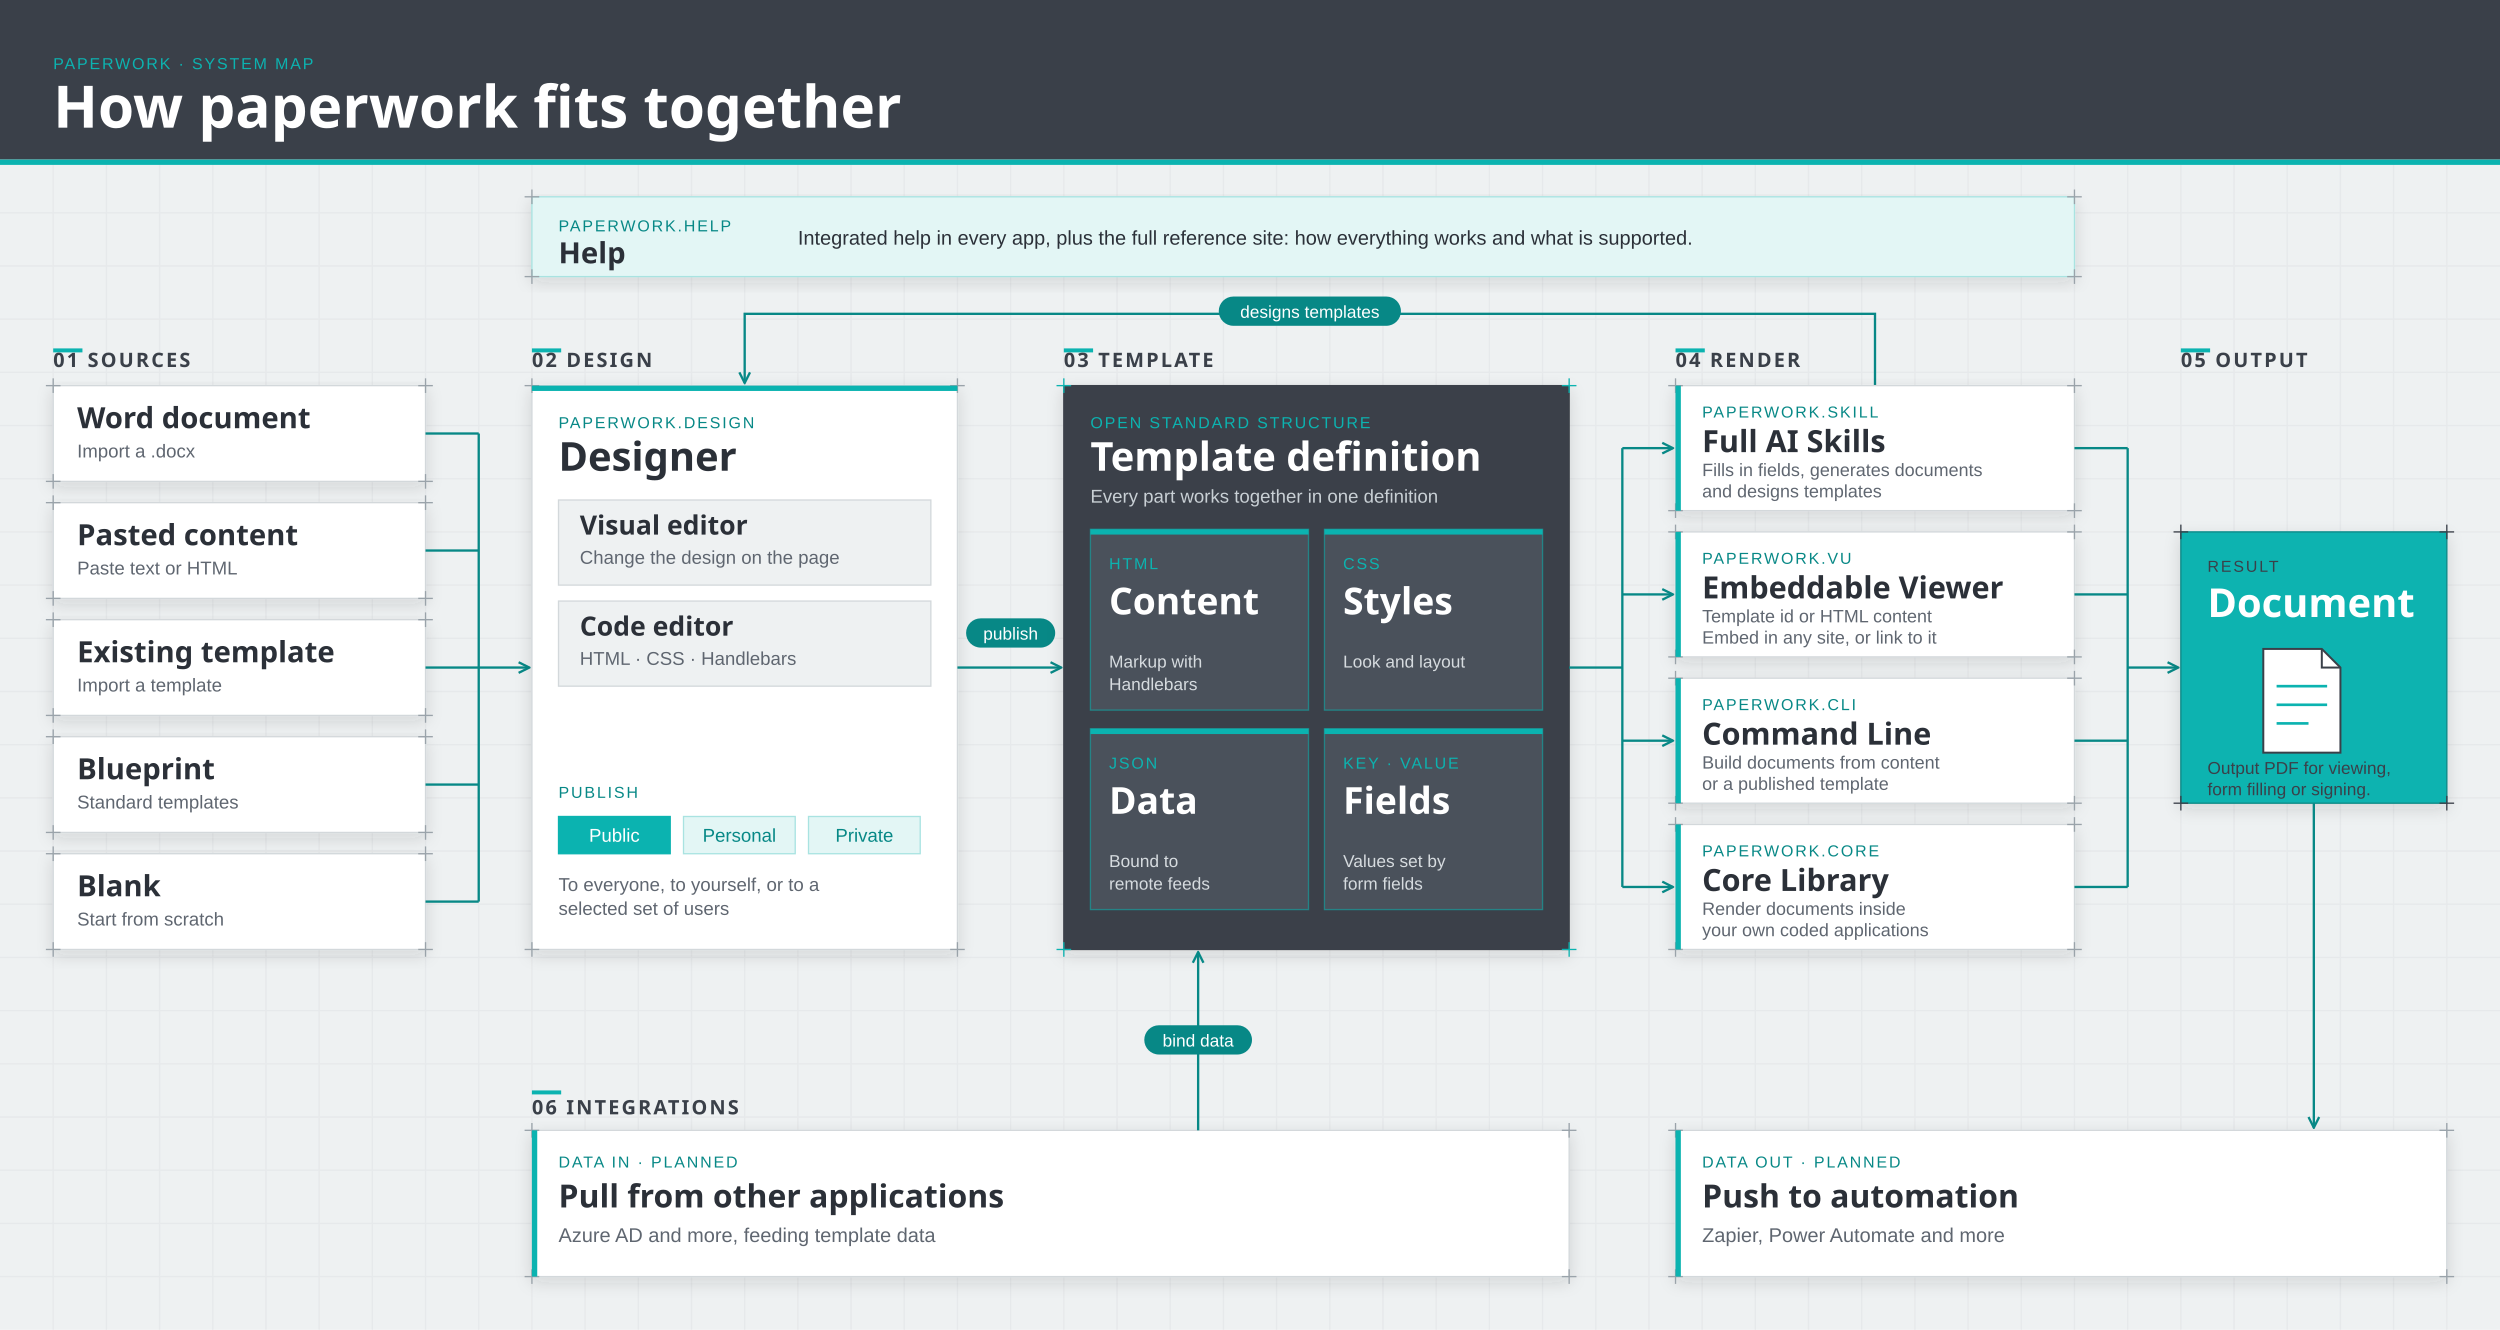
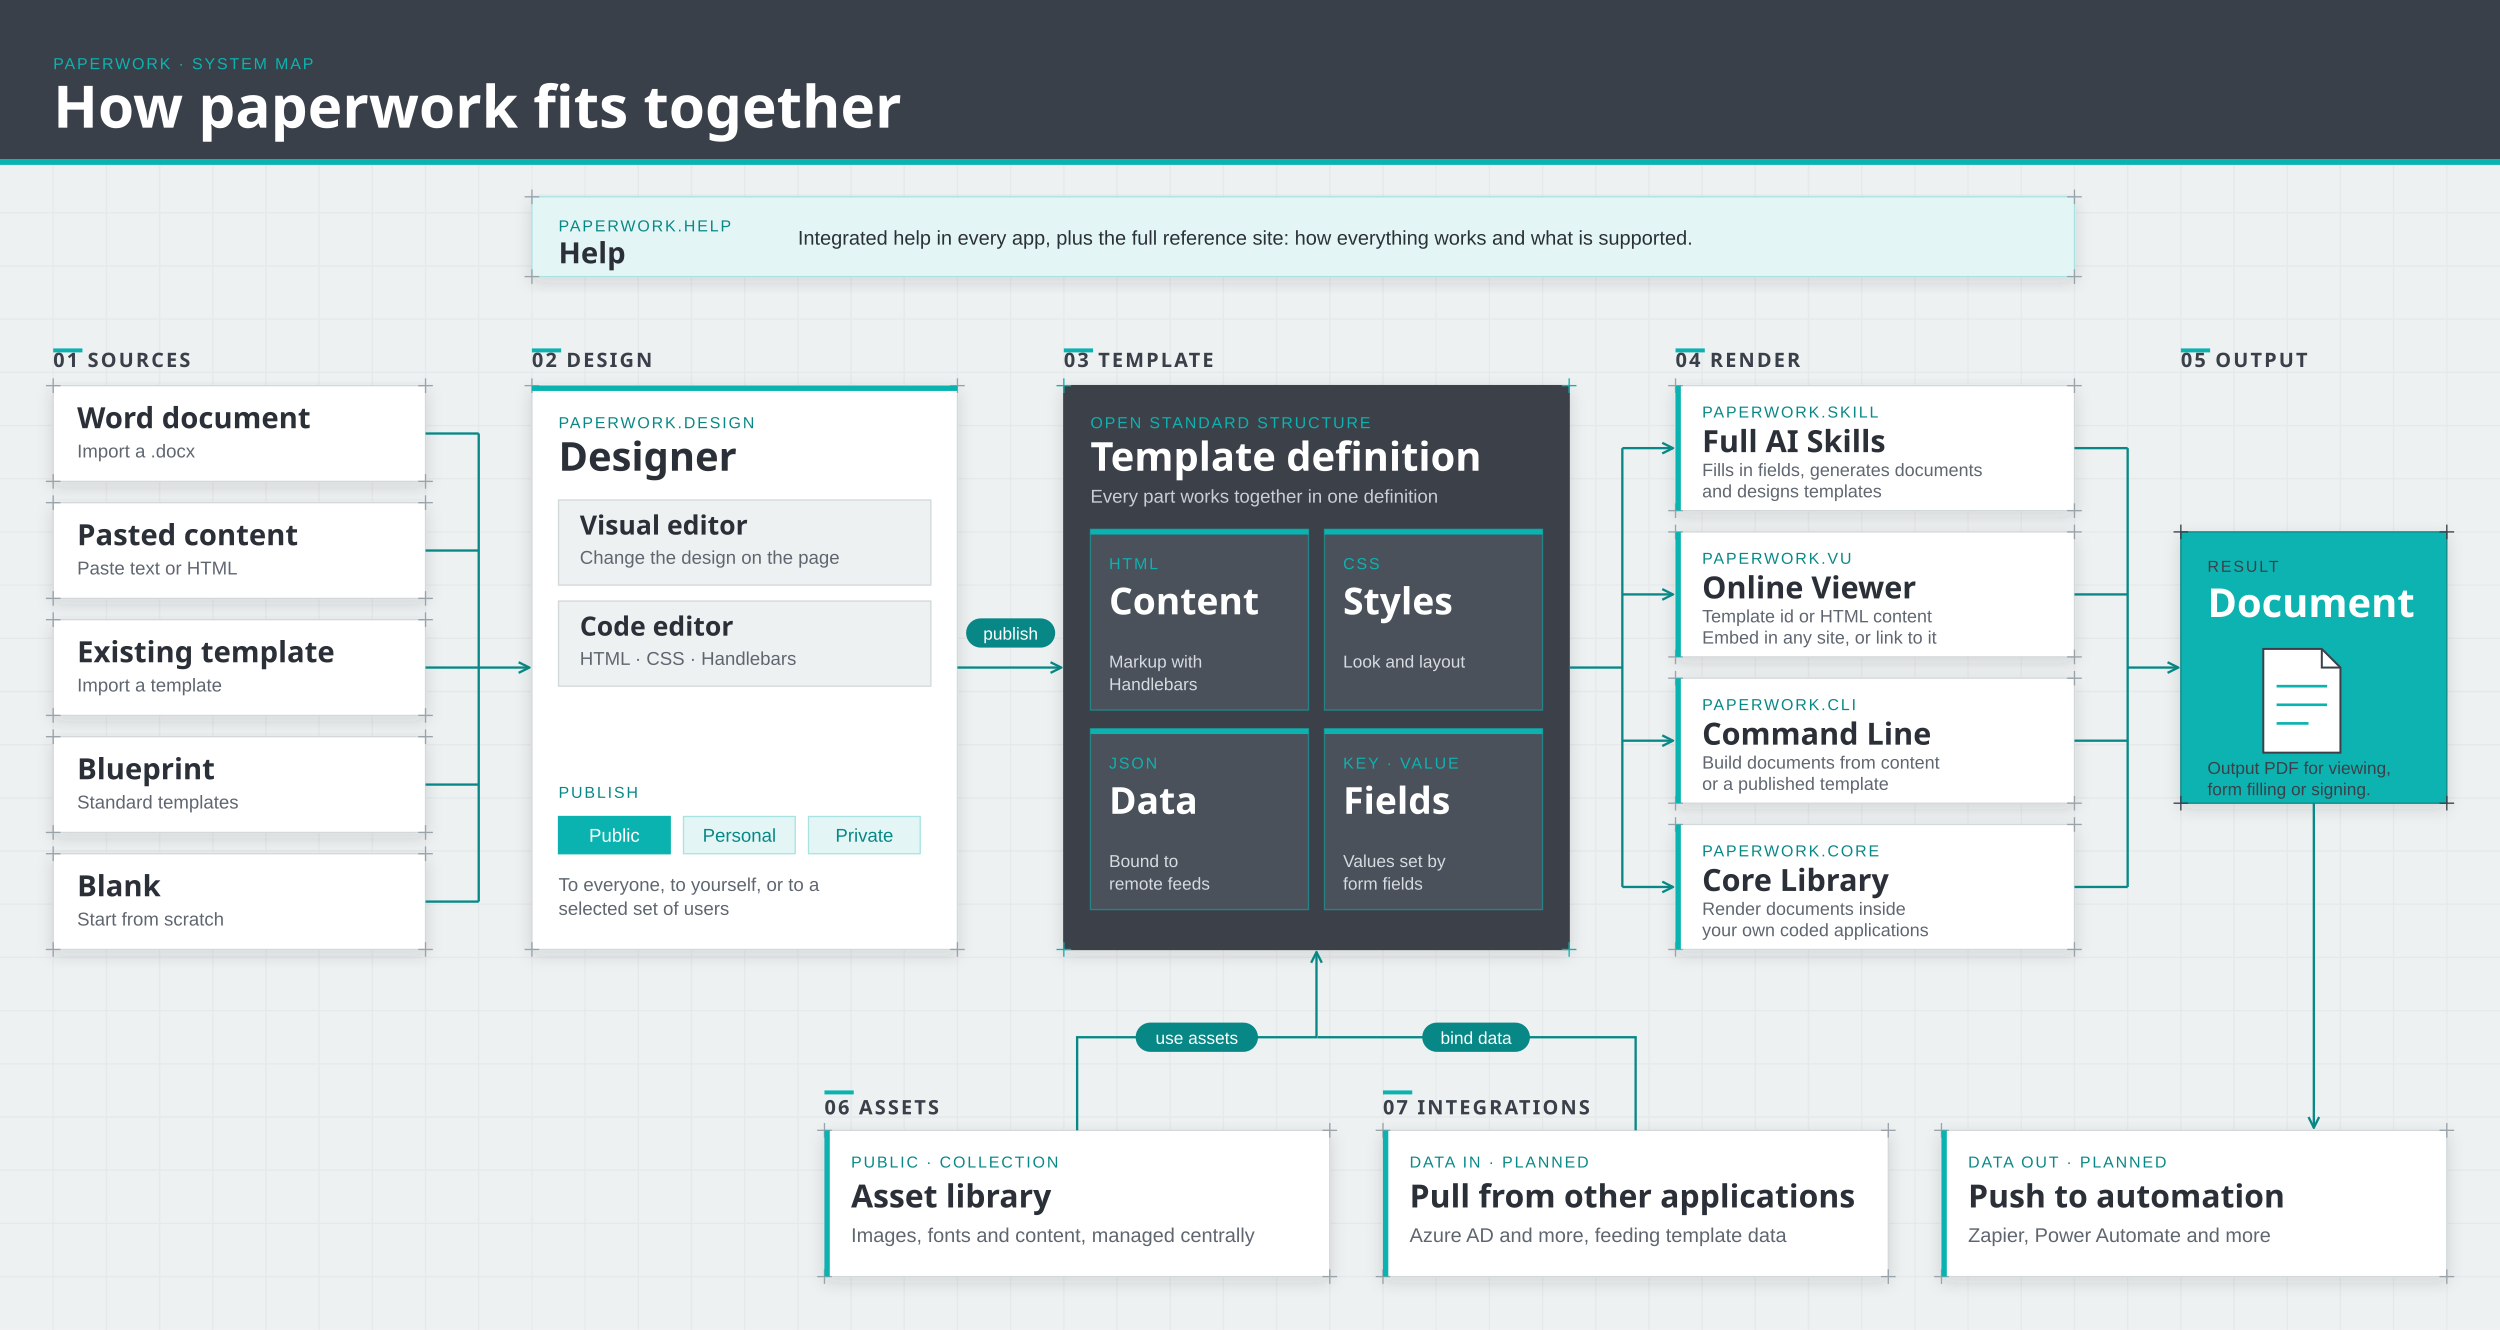
- <svg xmlns="http://www.w3.org/2000/svg" width="1880" height="1000" viewBox="0 0 1880 1000" role="img" aria-label="Paperwork system map">
-   <rect width="1880" height="1000" fill="#ffffff" />
+ <svg xmlns="http://www.w3.org/2000/svg" viewBox="0 0 1880 1000" width="1880" height="1000" role="img" aria-label="Paperwork system map">
  <defs>
-     <marker id="ah-l" viewBox="0 0 10 10" refX="9" refY="5" markerWidth="10" markerHeight="10" markerUnits="userSpaceOnUse" orient="auto">
+     <marker id="ah" viewBox="0 0 10 10" refX="9" refY="5" markerWidth="10" markerHeight="10" markerUnits="userSpaceOnUse" orient="auto">
      <path d="M1 1L9 5L1 9" fill="none" stroke="#078886" stroke-width="1.75" />
    </marker>
-     <marker id="ahL-l" viewBox="0 0 10 10" refX="9" refY="5" markerWidth="10" markerHeight="10" markerUnits="userSpaceOnUse" orient="auto">
+     <marker id="ahL" viewBox="0 0 10 10" refX="9" refY="5" markerWidth="10" markerHeight="10" markerUnits="userSpaceOnUse" orient="auto">
      <path d="M1 1L9 5L1 9" fill="none" stroke="#0bb3b0" stroke-width="1.75" />
    </marker>
-     <filter id="sh-l" x="-10%" y="-10%" width="120%" height="130%">
+     <filter id="sh" x="-10%" y="-10%" width="120%" height="130%">
      <feDropShadow dx="0" dy="4" stdDeviation="6" flood-color="#2b3038" flood-opacity=".14" />
    </filter>
  </defs>
  <rect width="1880" height="1000" fill="#eef1f2" />
  <path d="M40 0V1000M80 0V1000M120 0V1000M160 0V1000M200 0V1000M240 0V1000M280 0V1000M320 0V1000M360 0V1000M400 0V1000M440 0V1000M480 0V1000M520 0V1000M560 0V1000M600 0V1000M640 0V1000M680 0V1000M720 0V1000M760 0V1000M800 0V1000M840 0V1000M880 0V1000M920 0V1000M960 0V1000M1000 0V1000M1040 0V1000M1080 0V1000M1120 0V1000M1160 0V1000M1200 0V1000M1240 0V1000M1280 0V1000M1320 0V1000M1360 0V1000M1400 0V1000M1440 0V1000M1480 0V1000M1520 0V1000M1560 0V1000M1600 0V1000M1640 0V1000M1680 0V1000M1720 0V1000M1760 0V1000M1800 0V1000M1840 0V1000M0 40H1880M0 80H1880M0 120H1880M0 160H1880M0 200H1880M0 240H1880M0 280H1880M0 320H1880M0 360H1880M0 400H1880M0 440H1880M0 480H1880M0 520H1880M0 560H1880M0 600H1880M0 640H1880M0 680H1880M0 720H1880M0 760H1880M0 800H1880M0 840H1880M0 880H1880M0 920H1880M0 960H1880" stroke="#3a4049" stroke-opacity=".045" stroke-width="1" />
  <rect width="1880" height="120" fill="#3a4049" />
  <rect y="120" width="1880" height="4" fill="#0bb3b0" />
  <text x="40" y="52" font-family="Barlow,Arial,sans-serif" font-size="12" font-weight="500" fill="#0bb3b0" letter-spacing="1.4">PAPERWORK · SYSTEM MAP</text>
  <text x="40" y="96" font-family="'Barlow Condensed','Arial Narrow',sans-serif" font-size="44" font-weight="600" fill="#fff">How paperwork fits together</text>
-   <rect x="400" y="148" width="1160" height="60" fill="#e3f6f5" stroke="#a9e3e1" stroke-width="1" filter="url(#sh-l)" />
+   <rect x="400" y="148" width="1160" height="60" fill="#e3f6f5" stroke="#a9e3e1" stroke-width="1" filter="url(#sh)" />
  <path d="M394.5 148h11M400 142.5v11" stroke="#9aa3aa" stroke-width="1" />
  <path d="M1554.5 148h11M1560 142.5v11" stroke="#9aa3aa" stroke-width="1" />
  <path d="M394.5 208h11M400 202.5v11" stroke="#9aa3aa" stroke-width="1" />
  <path d="M1554.5 208h11M1560 202.5v11" stroke="#9aa3aa" stroke-width="1" />
  <text x="420" y="174" font-family="Barlow,Arial,sans-serif" font-size="12" font-weight="500" fill="#078886" letter-spacing="1.4">PAPERWORK.HELP</text>
  <text x="420" y="198" font-family="'Barlow Condensed','Arial Narrow',sans-serif" font-size="22" font-weight="600" fill="#2b3038">Help</text>
  <text x="600" y="184" font-family="Barlow,Arial,sans-serif" font-size="15" font-weight="400" fill="#2b3038">Integrated help in every app, plus the full reference site: how everything works and what is supported.</text>
  <rect x="40" y="262" width="22" height="3" fill="#0bb3b0" />
  <text x="40" y="276" font-family="'Barlow Condensed','Arial Narrow',sans-serif" font-size="15" font-weight="600" fill="#3a4049" letter-spacing="1.6">01  SOURCES</text>
  <rect x="400" y="262" width="22" height="3" fill="#0bb3b0" />
  <text x="400" y="276" font-family="'Barlow Condensed','Arial Narrow',sans-serif" font-size="15" font-weight="600" fill="#3a4049" letter-spacing="1.6">02  DESIGN</text>
  <rect x="800" y="262" width="22" height="3" fill="#0bb3b0" />
  <text x="800" y="276" font-family="'Barlow Condensed','Arial Narrow',sans-serif" font-size="15" font-weight="600" fill="#3a4049" letter-spacing="1.6">03  TEMPLATE</text>
  <rect x="1260" y="262" width="22" height="3" fill="#0bb3b0" />
  <text x="1260" y="276" font-family="'Barlow Condensed','Arial Narrow',sans-serif" font-size="15" font-weight="600" fill="#3a4049" letter-spacing="1.6">04  RENDER</text>
  <rect x="1640" y="262" width="22" height="3" fill="#0bb3b0" />
  <text x="1640" y="276" font-family="'Barlow Condensed','Arial Narrow',sans-serif" font-size="15" font-weight="600" fill="#3a4049" letter-spacing="1.6">05  OUTPUT</text>
-   <rect x="40" y="290" width="280" height="72" fill="#ffffff" stroke="#d3d8db" stroke-width="1" filter="url(#sh-l)" />
+   <rect x="40" y="290" width="280" height="72" fill="#ffffff" stroke="#d3d8db" stroke-width="1" filter="url(#sh)" />
  <path d="M34.5 290h11M40 284.5v11" stroke="#9aa3aa" stroke-width="1" />
  <path d="M314.5 290h11M320 284.5v11" stroke="#9aa3aa" stroke-width="1" />
  <path d="M34.5 362h11M40 356.5v11" stroke="#9aa3aa" stroke-width="1" />
  <path d="M314.5 362h11M320 356.5v11" stroke="#9aa3aa" stroke-width="1" />
  <text x="58" y="322" font-family="'Barlow Condensed','Arial Narrow',sans-serif" font-size="22" font-weight="600" fill="#2b3038">Word document</text>
  <text x="58" y="344" font-family="Barlow,Arial,sans-serif" font-size="14" font-weight="400" fill="#5f6670">Import a .docx</text>
  <path d="M320 326H360" fill="none" stroke="#078886" stroke-width="1.75" />
-   <rect x="40" y="378" width="280" height="72" fill="#ffffff" stroke="#d3d8db" stroke-width="1" filter="url(#sh-l)" />
+   <rect x="40" y="378" width="280" height="72" fill="#ffffff" stroke="#d3d8db" stroke-width="1" filter="url(#sh)" />
  <path d="M34.5 378h11M40 372.5v11" stroke="#9aa3aa" stroke-width="1" />
  <path d="M314.5 378h11M320 372.5v11" stroke="#9aa3aa" stroke-width="1" />
  <path d="M34.5 450h11M40 444.5v11" stroke="#9aa3aa" stroke-width="1" />
  <path d="M314.5 450h11M320 444.5v11" stroke="#9aa3aa" stroke-width="1" />
  <text x="58" y="410" font-family="'Barlow Condensed','Arial Narrow',sans-serif" font-size="22" font-weight="600" fill="#2b3038">Pasted content</text>
  <text x="58" y="432" font-family="Barlow,Arial,sans-serif" font-size="14" font-weight="400" fill="#5f6670">Paste text or HTML</text>
  <path d="M320 414H360" fill="none" stroke="#078886" stroke-width="1.75" />
-   <rect x="40" y="466" width="280" height="72" fill="#ffffff" stroke="#d3d8db" stroke-width="1" filter="url(#sh-l)" />
+   <rect x="40" y="466" width="280" height="72" fill="#ffffff" stroke="#d3d8db" stroke-width="1" filter="url(#sh)" />
  <path d="M34.5 466h11M40 460.5v11" stroke="#9aa3aa" stroke-width="1" />
  <path d="M314.5 466h11M320 460.5v11" stroke="#9aa3aa" stroke-width="1" />
  <path d="M34.5 538h11M40 532.5v11" stroke="#9aa3aa" stroke-width="1" />
  <path d="M314.5 538h11M320 532.5v11" stroke="#9aa3aa" stroke-width="1" />
  <text x="58" y="498" font-family="'Barlow Condensed','Arial Narrow',sans-serif" font-size="22" font-weight="600" fill="#2b3038">Existing template</text>
  <text x="58" y="520" font-family="Barlow,Arial,sans-serif" font-size="14" font-weight="400" fill="#5f6670">Import a template</text>
  <path d="M320 502H360" fill="none" stroke="#078886" stroke-width="1.75" />
-   <rect x="40" y="554" width="280" height="72" fill="#ffffff" stroke="#d3d8db" stroke-width="1" filter="url(#sh-l)" />
+   <rect x="40" y="554" width="280" height="72" fill="#ffffff" stroke="#d3d8db" stroke-width="1" filter="url(#sh)" />
  <path d="M34.5 554h11M40 548.5v11" stroke="#9aa3aa" stroke-width="1" />
  <path d="M314.5 554h11M320 548.5v11" stroke="#9aa3aa" stroke-width="1" />
  <path d="M34.5 626h11M40 620.5v11" stroke="#9aa3aa" stroke-width="1" />
  <path d="M314.5 626h11M320 620.5v11" stroke="#9aa3aa" stroke-width="1" />
  <text x="58" y="586" font-family="'Barlow Condensed','Arial Narrow',sans-serif" font-size="22" font-weight="600" fill="#2b3038">Blueprint</text>
  <text x="58" y="608" font-family="Barlow,Arial,sans-serif" font-size="14" font-weight="400" fill="#5f6670">Standard templates</text>
  <path d="M320 590H360" fill="none" stroke="#078886" stroke-width="1.75" />
-   <rect x="40" y="642" width="280" height="72" fill="#ffffff" stroke="#d3d8db" stroke-width="1" filter="url(#sh-l)" />
+   <rect x="40" y="642" width="280" height="72" fill="#ffffff" stroke="#d3d8db" stroke-width="1" filter="url(#sh)" />
  <path d="M34.5 642h11M40 636.5v11" stroke="#9aa3aa" stroke-width="1" />
  <path d="M314.5 642h11M320 636.5v11" stroke="#9aa3aa" stroke-width="1" />
  <path d="M34.5 714h11M40 708.5v11" stroke="#9aa3aa" stroke-width="1" />
  <path d="M314.5 714h11M320 708.5v11" stroke="#9aa3aa" stroke-width="1" />
  <text x="58" y="674" font-family="'Barlow Condensed','Arial Narrow',sans-serif" font-size="22" font-weight="600" fill="#2b3038">Blank</text>
  <text x="58" y="696" font-family="Barlow,Arial,sans-serif" font-size="14" font-weight="400" fill="#5f6670">Start from scratch</text>
  <path d="M320 678H360" fill="none" stroke="#078886" stroke-width="1.75" />
  <path d="M360 326V678" fill="none" stroke="#078886" stroke-width="1.75" />
-   <path d="M360 502H398" fill="none" stroke="#078886" stroke-width="1.75" marker-end="url(#ah-l)" />
-   <rect x="400" y="290" width="320" height="424" fill="#ffffff" stroke="#d3d8db" stroke-width="1" filter="url(#sh-l)" />
+   <path d="M360 502H398" fill="none" stroke="#078886" stroke-width="1.75" marker-end="url(#ah)" />
+   <rect x="400" y="290" width="320" height="424" fill="#ffffff" stroke="#d3d8db" stroke-width="1" filter="url(#sh)" />
  <path d="M394.5 290h11M400 284.5v11" stroke="#9aa3aa" stroke-width="1" />
  <path d="M714.5 290h11M720 284.5v11" stroke="#9aa3aa" stroke-width="1" />
  <path d="M394.5 714h11M400 708.5v11" stroke="#9aa3aa" stroke-width="1" />
  <path d="M714.5 714h11M720 708.5v11" stroke="#9aa3aa" stroke-width="1" />
  <rect x="400" y="290" width="320" height="4" fill="#0bb3b0" />
  <text x="420" y="322" font-family="Barlow,Arial,sans-serif" font-size="12" font-weight="500" fill="#078886" letter-spacing="1.4">PAPERWORK.DESIGN</text>
  <text x="420" y="354" font-family="'Barlow Condensed','Arial Narrow',sans-serif" font-size="30" font-weight="600" fill="#2b3038">Designer</text>
  <rect x="420" y="376" width="280" height="64" fill="#eef1f2" stroke="#d3d8db" stroke-width="1" />
  <text x="436" y="402" font-family="'Barlow Condensed','Arial Narrow',sans-serif" font-size="20" font-weight="600" fill="#2b3038">Visual editor</text>
  <text x="436" y="424" font-family="Barlow,Arial,sans-serif" font-size="14" font-weight="400" fill="#5f6670">Change the design on the page</text>
  <rect x="420" y="452" width="280" height="64" fill="#eef1f2" stroke="#d3d8db" stroke-width="1" />
  <text x="436" y="478" font-family="'Barlow Condensed','Arial Narrow',sans-serif" font-size="20" font-weight="600" fill="#2b3038">Code editor</text>
  <text x="436" y="500" font-family="Barlow,Arial,sans-serif" font-size="14" font-weight="400" fill="#5f6670">HTML · CSS · Handlebars</text>
  <text x="420" y="600" font-family="Barlow,Arial,sans-serif" font-size="12" font-weight="500" fill="#078886" letter-spacing="1.4">PUBLISH</text>
  <rect x="420" y="614" width="84" height="28" fill="#0bb3b0" stroke="#0bb3b0" />
  <text x="462" y="633" font-family="Barlow,Arial,sans-serif" font-size="14" font-weight="500" fill="#fff" text-anchor="middle">Public</text>
  <rect x="514" y="614" width="84" height="28" fill="#e3f6f5" stroke="#a9e3e1" />
  <text x="556" y="633" font-family="Barlow,Arial,sans-serif" font-size="14" font-weight="500" fill="#078886" text-anchor="middle">Personal</text>
  <rect x="608" y="614" width="84" height="28" fill="#e3f6f5" stroke="#a9e3e1" />
  <text x="650" y="633" font-family="Barlow,Arial,sans-serif" font-size="14" font-weight="500" fill="#078886" text-anchor="middle">Private</text>
  <text x="420" y="670" font-family="Barlow,Arial,sans-serif" font-size="14" font-weight="400" fill="#5f6670">To everyone, to yourself, or to a</text>
  <text x="420" y="688" font-family="Barlow,Arial,sans-serif" font-size="14" font-weight="400" fill="#5f6670">selected set of users</text>
-   <path d="M720 502H798" fill="none" stroke="#078886" stroke-width="1.75" marker-end="url(#ah-l)" />
+   <path d="M720 502H798" fill="none" stroke="#078886" stroke-width="1.75" marker-end="url(#ah)" />
  <rect x="726.5" y="465" width="67" height="22" rx="11" fill="#078886" />
  <text x="760" y="481" font-family="Barlow,Arial,sans-serif" font-size="13" font-weight="500" fill="#fff" text-anchor="middle">publish</text>
-   <rect x="800" y="290" width="380" height="424" fill="#3a4049" stroke="#3a4049" stroke-width="1" filter="url(#sh-l)" />
+   <rect x="800" y="290" width="380" height="424" fill="#3a4049" stroke="#3a4049" stroke-width="1" filter="url(#sh)" />
  <path d="M794.5 290h11M800 284.5v11" stroke="#0bb3b0" stroke-width="1" />
  <path d="M1174.5 290h11M1180 284.5v11" stroke="#0bb3b0" stroke-width="1" />
  <path d="M794.5 714h11M800 708.5v11" stroke="#0bb3b0" stroke-width="1" />
  <path d="M1174.5 714h11M1180 708.5v11" stroke="#0bb3b0" stroke-width="1" />
  <text x="820" y="322" font-family="Barlow,Arial,sans-serif" font-size="12" font-weight="500" fill="#0bb3b0" letter-spacing="1.4">OPEN STANDARD STRUCTURE</text>
  <text x="820" y="354" font-family="'Barlow Condensed','Arial Narrow',sans-serif" font-size="30" font-weight="600" fill="#fff">Template definition</text>
  <text x="820" y="378" font-family="Barlow,Arial,sans-serif" font-size="14" font-weight="400" fill="#c9d0d5">Every part works together in one definition</text>
  <rect x="820" y="398" width="164" height="136" fill="#4a515b" stroke="#0bb3b0" stroke-opacity=".55" />
  <rect x="820" y="398" width="164" height="4" fill="#0bb3b0" />
  <text x="834" y="428" font-family="Barlow,Arial,sans-serif" font-size="12" font-weight="500" fill="#0bb3b0" letter-spacing="1.4">HTML</text>
  <text x="834" y="462" font-family="'Barlow Condensed','Arial Narrow',sans-serif" font-size="28" font-weight="600" fill="#fff">Content</text>
  <text x="834" y="502" font-family="Barlow,Arial,sans-serif" font-size="13" font-weight="400" fill="#d6dbdf">Markup with</text>
  <text x="834" y="519" font-family="Barlow,Arial,sans-serif" font-size="13" font-weight="400" fill="#d6dbdf">Handlebars</text>
  <rect x="996" y="398" width="164" height="136" fill="#4a515b" stroke="#0bb3b0" stroke-opacity=".55" />
  <rect x="996" y="398" width="164" height="4" fill="#0bb3b0" />
  <text x="1010" y="428" font-family="Barlow,Arial,sans-serif" font-size="12" font-weight="500" fill="#0bb3b0" letter-spacing="1.4">CSS</text>
  <text x="1010" y="462" font-family="'Barlow Condensed','Arial Narrow',sans-serif" font-size="28" font-weight="600" fill="#fff">Styles</text>
  <text x="1010" y="502" font-family="Barlow,Arial,sans-serif" font-size="13" font-weight="400" fill="#d6dbdf">Look and layout</text>
  <rect x="820" y="548" width="164" height="136" fill="#4a515b" stroke="#0bb3b0" stroke-opacity=".55" />
  <rect x="820" y="548" width="164" height="4" fill="#0bb3b0" />
  <text x="834" y="578" font-family="Barlow,Arial,sans-serif" font-size="12" font-weight="500" fill="#0bb3b0" letter-spacing="1.4">JSON</text>
  <text x="834" y="612" font-family="'Barlow Condensed','Arial Narrow',sans-serif" font-size="28" font-weight="600" fill="#fff">Data</text>
  <text x="834" y="652" font-family="Barlow,Arial,sans-serif" font-size="13" font-weight="400" fill="#d6dbdf">Bound to</text>
  <text x="834" y="669" font-family="Barlow,Arial,sans-serif" font-size="13" font-weight="400" fill="#d6dbdf">remote feeds</text>
  <rect x="996" y="548" width="164" height="136" fill="#4a515b" stroke="#0bb3b0" stroke-opacity=".55" />
  <rect x="996" y="548" width="164" height="4" fill="#0bb3b0" />
  <text x="1010" y="578" font-family="Barlow,Arial,sans-serif" font-size="12" font-weight="500" fill="#0bb3b0" letter-spacing="1.4">KEY · VALUE</text>
  <text x="1010" y="612" font-family="'Barlow Condensed','Arial Narrow',sans-serif" font-size="28" font-weight="600" fill="#fff">Fields</text>
  <text x="1010" y="652" font-family="Barlow,Arial,sans-serif" font-size="13" font-weight="400" fill="#d6dbdf">Values set by</text>
  <text x="1010" y="669" font-family="Barlow,Arial,sans-serif" font-size="13" font-weight="400" fill="#d6dbdf">form fields</text>
-   <path d="M1410 290V236H560V288" fill="none" stroke="#078886" stroke-width="1.75" marker-end="url(#ah-l)" />
-   <rect x="916.5" y="223" width="137" height="22" rx="11" fill="#078886" />
-   <text x="985" y="239" font-family="Barlow,Arial,sans-serif" font-size="13" font-weight="500" fill="#fff" text-anchor="middle">designs templates</text>
-   <path d="M1600 502H1638" fill="none" stroke="#078886" stroke-width="1.75" marker-end="url(#ah-l)" />
-   <rect x="1640" y="400" width="200" height="204" fill="#0bb3b0" stroke="#078886" stroke-width="1" filter="url(#sh-l)" />
+   <path d="M1600 502H1638" fill="none" stroke="#078886" stroke-width="1.75" marker-end="url(#ah)" />
+   <rect x="1640" y="400" width="200" height="204" fill="#0bb3b0" stroke="#078886" stroke-width="1" filter="url(#sh)" />
  <path d="M1634.5 400h11M1640 394.5v11" stroke="#3a4049" stroke-width="1" />
  <path d="M1834.5 400h11M1840 394.5v11" stroke="#3a4049" stroke-width="1" />
  <path d="M1634.5 604h11M1640 598.5v11" stroke="#3a4049" stroke-width="1" />
  <path d="M1834.5 604h11M1840 598.5v11" stroke="#3a4049" stroke-width="1" />
  <text x="1660" y="430" font-family="Barlow,Arial,sans-serif" font-size="12" font-weight="500" fill="#3a4049" letter-spacing="1.4">RESULT</text>
  <text x="1660" y="464" font-family="'Barlow Condensed','Arial Narrow',sans-serif" font-size="30" font-weight="600" fill="#fff">Document</text>
  <path d="M1702 488h44l14 14v64h-58z" fill="#fff" stroke="#3a4049" stroke-width="1.5" />
  <path d="M1746 488v14h14" fill="none" stroke="#3a4049" stroke-width="1.5" />
  <path d="M1712 516h38M1712 530h38M1712 544h24" stroke="#0bb3b0" stroke-width="2" />
  <text x="1660" y="582" font-family="Barlow,Arial,sans-serif" font-size="13" font-weight="500" fill="#3a4049">Output PDF for viewing,</text>
  <text x="1660" y="598" font-family="Barlow,Arial,sans-serif" font-size="13" font-weight="500" fill="#3a4049">form filling or signing.</text>
-   <text x="400" y="838" font-family="'Barlow Condensed','Arial Narrow',sans-serif" font-size="15" font-weight="600" fill="#3a4049" letter-spacing="1.6">06  INTEGRATIONS</text>
-   <rect x="400" y="820" width="22" height="3" fill="#0bb3b0" />
-   <rect x="400" y="850" width="780" height="110" fill="#ffffff" stroke="#d3d8db" stroke-width="1" filter="url(#sh-l)" />
-   <path d="M394.5 850h11M400 844.5v11" stroke="#9aa3aa" stroke-width="1" />
-   <path d="M1174.5 850h11M1180 844.5v11" stroke="#9aa3aa" stroke-width="1" />
-   <path d="M394.5 960h11M400 954.5v11" stroke="#9aa3aa" stroke-width="1" />
-   <path d="M1174.5 960h11M1180 954.5v11" stroke="#9aa3aa" stroke-width="1" />
-   <rect x="400" y="850" width="4" height="110" fill="#0bb3b0" />
-   <text x="420" y="878" font-family="Barlow,Arial,sans-serif" font-size="12" font-weight="500" fill="#078886" letter-spacing="1.4">DATA IN · PLANNED</text>
-   <text x="420" y="908" font-family="'Barlow Condensed','Arial Narrow',sans-serif" font-size="24" font-weight="600" fill="#2b3038">Pull from other applications</text>
-   <text x="420" y="934" font-family="Barlow,Arial,sans-serif" font-size="15" font-weight="400" fill="#5f6670">Azure AD and more, feeding template data</text>
-   <path d="M901 850V716" fill="none" stroke="#078886" stroke-width="1.75" marker-end="url(#ah-l)" />
-   <rect x="860.5" y="771" width="81" height="22" rx="11" fill="#078886" />
-   <text x="901" y="787" font-family="Barlow,Arial,sans-serif" font-size="13" font-weight="500" fill="#fff" text-anchor="middle">bind data</text>
-   <rect x="1260" y="850" width="580" height="110" fill="#ffffff" stroke="#d3d8db" stroke-width="1" filter="url(#sh-l)" />
-   <path d="M1254.5 850h11M1260 844.5v11" stroke="#9aa3aa" stroke-width="1" />
+   <text x="1040" y="838" font-family="'Barlow Condensed','Arial Narrow',sans-serif" font-size="15" font-weight="600" fill="#3a4049" letter-spacing="1.6">07  INTEGRATIONS</text>
+   <rect x="1040" y="820" width="22" height="3" fill="#0bb3b0" />
+   <rect x="1040" y="850" width="380" height="110" fill="#ffffff" stroke="#d3d8db" stroke-width="1" filter="url(#sh)" />
+   <path d="M1034.5 850h11M1040 844.5v11" stroke="#9aa3aa" stroke-width="1" />
+   <path d="M1414.5 850h11M1420 844.5v11" stroke="#9aa3aa" stroke-width="1" />
+   <path d="M1034.5 960h11M1040 954.5v11" stroke="#9aa3aa" stroke-width="1" />
+   <path d="M1414.5 960h11M1420 954.5v11" stroke="#9aa3aa" stroke-width="1" />
+   <rect x="1040" y="850" width="4" height="110" fill="#0bb3b0" />
+   <text x="1060" y="878" font-family="Barlow,Arial,sans-serif" font-size="12" font-weight="500" fill="#078886" letter-spacing="1.4">DATA IN · PLANNED</text>
+   <text x="1060" y="908" font-family="'Barlow Condensed','Arial Narrow',sans-serif" font-size="24" font-weight="600" fill="#2b3038">Pull from other applications</text>
+   <text x="1060" y="934" font-family="Barlow,Arial,sans-serif" font-size="15" font-weight="400" fill="#5f6670">Azure AD and more, feeding template data</text>
+   <path d="M1230 850V780H991" fill="none" stroke="#078886" stroke-width="1.75" />
+   <rect x="1069.5" y="769" width="81" height="22" rx="11" fill="#078886" />
+   <text x="1110" y="785" font-family="Barlow,Arial,sans-serif" font-size="13" font-weight="500" fill="#fff" text-anchor="middle">bind data</text>
+   <rect x="1460" y="850" width="380" height="110" fill="#ffffff" stroke="#d3d8db" stroke-width="1" filter="url(#sh)" />
+   <path d="M1454.5 850h11M1460 844.5v11" stroke="#9aa3aa" stroke-width="1" />
  <path d="M1834.5 850h11M1840 844.5v11" stroke="#9aa3aa" stroke-width="1" />
-   <path d="M1254.5 960h11M1260 954.5v11" stroke="#9aa3aa" stroke-width="1" />
+   <path d="M1454.5 960h11M1460 954.5v11" stroke="#9aa3aa" stroke-width="1" />
  <path d="M1834.5 960h11M1840 954.5v11" stroke="#9aa3aa" stroke-width="1" />
-   <rect x="1260" y="850" width="4" height="110" fill="#0bb3b0" />
-   <text x="1280" y="878" font-family="Barlow,Arial,sans-serif" font-size="12" font-weight="500" fill="#078886" letter-spacing="1.4">DATA OUT · PLANNED</text>
-   <text x="1280" y="908" font-family="'Barlow Condensed','Arial Narrow',sans-serif" font-size="24" font-weight="600" fill="#2b3038">Push to automation</text>
-   <text x="1280" y="934" font-family="Barlow,Arial,sans-serif" font-size="15" font-weight="400" fill="#5f6670">Zapier, Power Automate and more</text>
-   <path d="M1740 604V848" fill="none" stroke="#078886" stroke-width="1.75" marker-end="url(#ah-l)" />
-   <rect x="1260" y="290" width="300" height="94" fill="#ffffff" stroke="#d3d8db" stroke-width="1" filter="url(#sh-l)" />
+   <rect x="1460" y="850" width="4" height="110" fill="#0bb3b0" />
+   <text x="1480" y="878" font-family="Barlow,Arial,sans-serif" font-size="12" font-weight="500" fill="#078886" letter-spacing="1.4">DATA OUT · PLANNED</text>
+   <text x="1480" y="908" font-family="'Barlow Condensed','Arial Narrow',sans-serif" font-size="24" font-weight="600" fill="#2b3038">Push to automation</text>
+   <text x="1480" y="934" font-family="Barlow,Arial,sans-serif" font-size="15" font-weight="400" fill="#5f6670">Zapier, Power Automate and more</text>
+   <path d="M1740 604V848" fill="none" stroke="#078886" stroke-width="1.75" marker-end="url(#ah)" />
+   <rect x="1260" y="290" width="300" height="94" fill="#ffffff" stroke="#d3d8db" stroke-width="1" filter="url(#sh)" />
  <path d="M1254.5 290h11M1260 284.5v11" stroke="#9aa3aa" stroke-width="1" />
  <path d="M1554.5 290h11M1560 284.5v11" stroke="#9aa3aa" stroke-width="1" />
  <path d="M1254.5 384h11M1260 378.5v11" stroke="#9aa3aa" stroke-width="1" />
  <path d="M1554.5 384h11M1560 378.5v11" stroke="#9aa3aa" stroke-width="1" />
  <rect x="1260" y="290" width="4" height="94" fill="#0bb3b0" />
  <text x="1280" y="314" font-family="Barlow,Arial,sans-serif" font-size="12" font-weight="500" fill="#078886" letter-spacing="1.4">PAPERWORK.SKILL</text>
  <text x="1280" y="340" font-family="'Barlow Condensed','Arial Narrow',sans-serif" font-size="23" font-weight="600" fill="#2b3038">Full AI Skills</text>
  <text x="1280" y="358" font-family="Barlow,Arial,sans-serif" font-size="13.5" font-weight="400" fill="#5f6670">Fills in fields, generates documents</text>
  <text x="1280" y="374" font-family="Barlow,Arial,sans-serif" font-size="13.5" font-weight="400" fill="#5f6670">and designs templates</text>
-   <rect x="1260" y="400" width="300" height="94" fill="#ffffff" stroke="#d3d8db" stroke-width="1" filter="url(#sh-l)" />
+   <rect x="1260" y="400" width="300" height="94" fill="#ffffff" stroke="#d3d8db" stroke-width="1" filter="url(#sh)" />
  <path d="M1254.5 400h11M1260 394.5v11" stroke="#9aa3aa" stroke-width="1" />
  <path d="M1554.5 400h11M1560 394.5v11" stroke="#9aa3aa" stroke-width="1" />
  <path d="M1254.5 494h11M1260 488.5v11" stroke="#9aa3aa" stroke-width="1" />
  <path d="M1554.5 494h11M1560 488.5v11" stroke="#9aa3aa" stroke-width="1" />
  <rect x="1260" y="400" width="4" height="94" fill="#0bb3b0" />
  <text x="1280" y="424" font-family="Barlow,Arial,sans-serif" font-size="12" font-weight="500" fill="#078886" letter-spacing="1.4">PAPERWORK.VU</text>
-   <text x="1280" y="450" font-family="'Barlow Condensed','Arial Narrow',sans-serif" font-size="23" font-weight="600" fill="#2b3038">Embeddable Viewer</text>
+   <text x="1280" y="450" font-family="'Barlow Condensed','Arial Narrow',sans-serif" font-size="23" font-weight="600" fill="#2b3038">Online Viewer</text>
  <text x="1280" y="468" font-family="Barlow,Arial,sans-serif" font-size="13.5" font-weight="400" fill="#5f6670">Template id or HTML content</text>
  <text x="1280" y="484" font-family="Barlow,Arial,sans-serif" font-size="13.5" font-weight="400" fill="#5f6670">Embed in any site, or link to it</text>
-   <rect x="1260" y="510" width="300" height="94" fill="#ffffff" stroke="#d3d8db" stroke-width="1" filter="url(#sh-l)" />
+   <rect x="1260" y="510" width="300" height="94" fill="#ffffff" stroke="#d3d8db" stroke-width="1" filter="url(#sh)" />
  <path d="M1254.5 510h11M1260 504.5v11" stroke="#9aa3aa" stroke-width="1" />
  <path d="M1554.5 510h11M1560 504.5v11" stroke="#9aa3aa" stroke-width="1" />
  <path d="M1254.5 604h11M1260 598.5v11" stroke="#9aa3aa" stroke-width="1" />
  <path d="M1554.5 604h11M1560 598.5v11" stroke="#9aa3aa" stroke-width="1" />
  <rect x="1260" y="510" width="4" height="94" fill="#0bb3b0" />
  <text x="1280" y="534" font-family="Barlow,Arial,sans-serif" font-size="12" font-weight="500" fill="#078886" letter-spacing="1.4">PAPERWORK.CLI</text>
  <text x="1280" y="560" font-family="'Barlow Condensed','Arial Narrow',sans-serif" font-size="23" font-weight="600" fill="#2b3038">Command Line</text>
  <text x="1280" y="578" font-family="Barlow,Arial,sans-serif" font-size="13.5" font-weight="400" fill="#5f6670">Build documents from content</text>
  <text x="1280" y="594" font-family="Barlow,Arial,sans-serif" font-size="13.5" font-weight="400" fill="#5f6670">or a published template</text>
-   <rect x="1260" y="620" width="300" height="94" fill="#ffffff" stroke="#d3d8db" stroke-width="1" filter="url(#sh-l)" />
+   <rect x="1260" y="620" width="300" height="94" fill="#ffffff" stroke="#d3d8db" stroke-width="1" filter="url(#sh)" />
  <path d="M1254.5 620h11M1260 614.5v11" stroke="#9aa3aa" stroke-width="1" />
  <path d="M1554.5 620h11M1560 614.5v11" stroke="#9aa3aa" stroke-width="1" />
  <path d="M1254.5 714h11M1260 708.5v11" stroke="#9aa3aa" stroke-width="1" />
  <path d="M1554.5 714h11M1560 708.5v11" stroke="#9aa3aa" stroke-width="1" />
  <rect x="1260" y="620" width="4" height="94" fill="#0bb3b0" />
  <text x="1280" y="644" font-family="Barlow,Arial,sans-serif" font-size="12" font-weight="500" fill="#078886" letter-spacing="1.4">PAPERWORK.CORE</text>
  <text x="1280" y="670" font-family="'Barlow Condensed','Arial Narrow',sans-serif" font-size="23" font-weight="600" fill="#2b3038">Core Library</text>
  <text x="1280" y="688" font-family="Barlow,Arial,sans-serif" font-size="13.5" font-weight="400" fill="#5f6670">Render documents inside</text>
  <text x="1280" y="704" font-family="Barlow,Arial,sans-serif" font-size="13.5" font-weight="400" fill="#5f6670">your own coded applications</text>
  <path d="M1180 502H1220" fill="none" stroke="#078886" stroke-width="1.75" />
  <path d="M1220 337V667" fill="none" stroke="#078886" stroke-width="1.75" />
-   <path d="M1220 337H1258" fill="none" stroke="#078886" stroke-width="1.75" marker-end="url(#ah-l)" />
-   <path d="M1220 447H1258" fill="none" stroke="#078886" stroke-width="1.75" marker-end="url(#ah-l)" />
-   <path d="M1220 557H1258" fill="none" stroke="#078886" stroke-width="1.75" marker-end="url(#ah-l)" />
-   <path d="M1220 667H1258" fill="none" stroke="#078886" stroke-width="1.75" marker-end="url(#ah-l)" />
+   <path d="M1220 337H1258" fill="none" stroke="#078886" stroke-width="1.75" marker-end="url(#ah)" />
+   <path d="M1220 447H1258" fill="none" stroke="#078886" stroke-width="1.75" marker-end="url(#ah)" />
+   <path d="M1220 557H1258" fill="none" stroke="#078886" stroke-width="1.75" marker-end="url(#ah)" />
+   <path d="M1220 667H1258" fill="none" stroke="#078886" stroke-width="1.75" marker-end="url(#ah)" />
  <path d="M1560 337H1600" fill="none" stroke="#078886" stroke-width="1.75" />
  <path d="M1560 447H1600" fill="none" stroke="#078886" stroke-width="1.75" />
  <path d="M1560 557H1600" fill="none" stroke="#078886" stroke-width="1.75" />
  <path d="M1560 667H1600" fill="none" stroke="#078886" stroke-width="1.75" />
  <path d="M1600 337V667" fill="none" stroke="#078886" stroke-width="1.75" />
+   <text x="620" y="838" font-family="'Barlow Condensed','Arial Narrow',sans-serif" font-size="15" font-weight="600" fill="#3a4049" letter-spacing="1.6">06  ASSETS</text>
+   <rect x="620" y="820" width="22" height="3" fill="#0bb3b0" />
+   <rect x="620" y="850" width="380" height="110" fill="#ffffff" stroke="#d3d8db" stroke-width="1" filter="url(#sh)" />
+   <path d="M614.5 850h11M620 844.5v11" stroke="#9aa3aa" stroke-width="1" />
+   <path d="M994.5 850h11M1000 844.5v11" stroke="#9aa3aa" stroke-width="1" />
+   <path d="M614.5 960h11M620 954.5v11" stroke="#9aa3aa" stroke-width="1" />
+   <path d="M994.5 960h11M1000 954.5v11" stroke="#9aa3aa" stroke-width="1" />
+   <rect x="620" y="850" width="4" height="110" fill="#0bb3b0" />
+   <text x="640" y="878" font-family="Barlow,Arial,sans-serif" font-size="12" font-weight="500" fill="#078886" letter-spacing="1.4">PUBLIC · COLLECTION</text>
+   <text x="640" y="908" font-family="'Barlow Condensed','Arial Narrow',sans-serif" font-size="24" font-weight="600" fill="#2b3038">Asset library</text>
+   <text x="640" y="934" font-family="Barlow,Arial,sans-serif" font-size="15" font-weight="400" fill="#5f6670">Images, fonts and content, managed centrally</text>
+   <path d="M810 850V780H990V716" fill="none" stroke="#078886" stroke-width="1.75" marker-end="url(#ah)" />
+   <rect x="854" y="769" width="92" height="22" rx="11" fill="#078886" />
+   <text x="900" y="785" font-family="Barlow,Arial,sans-serif" font-size="13" font-weight="500" fill="#fff" text-anchor="middle">use assets</text>
</svg>
